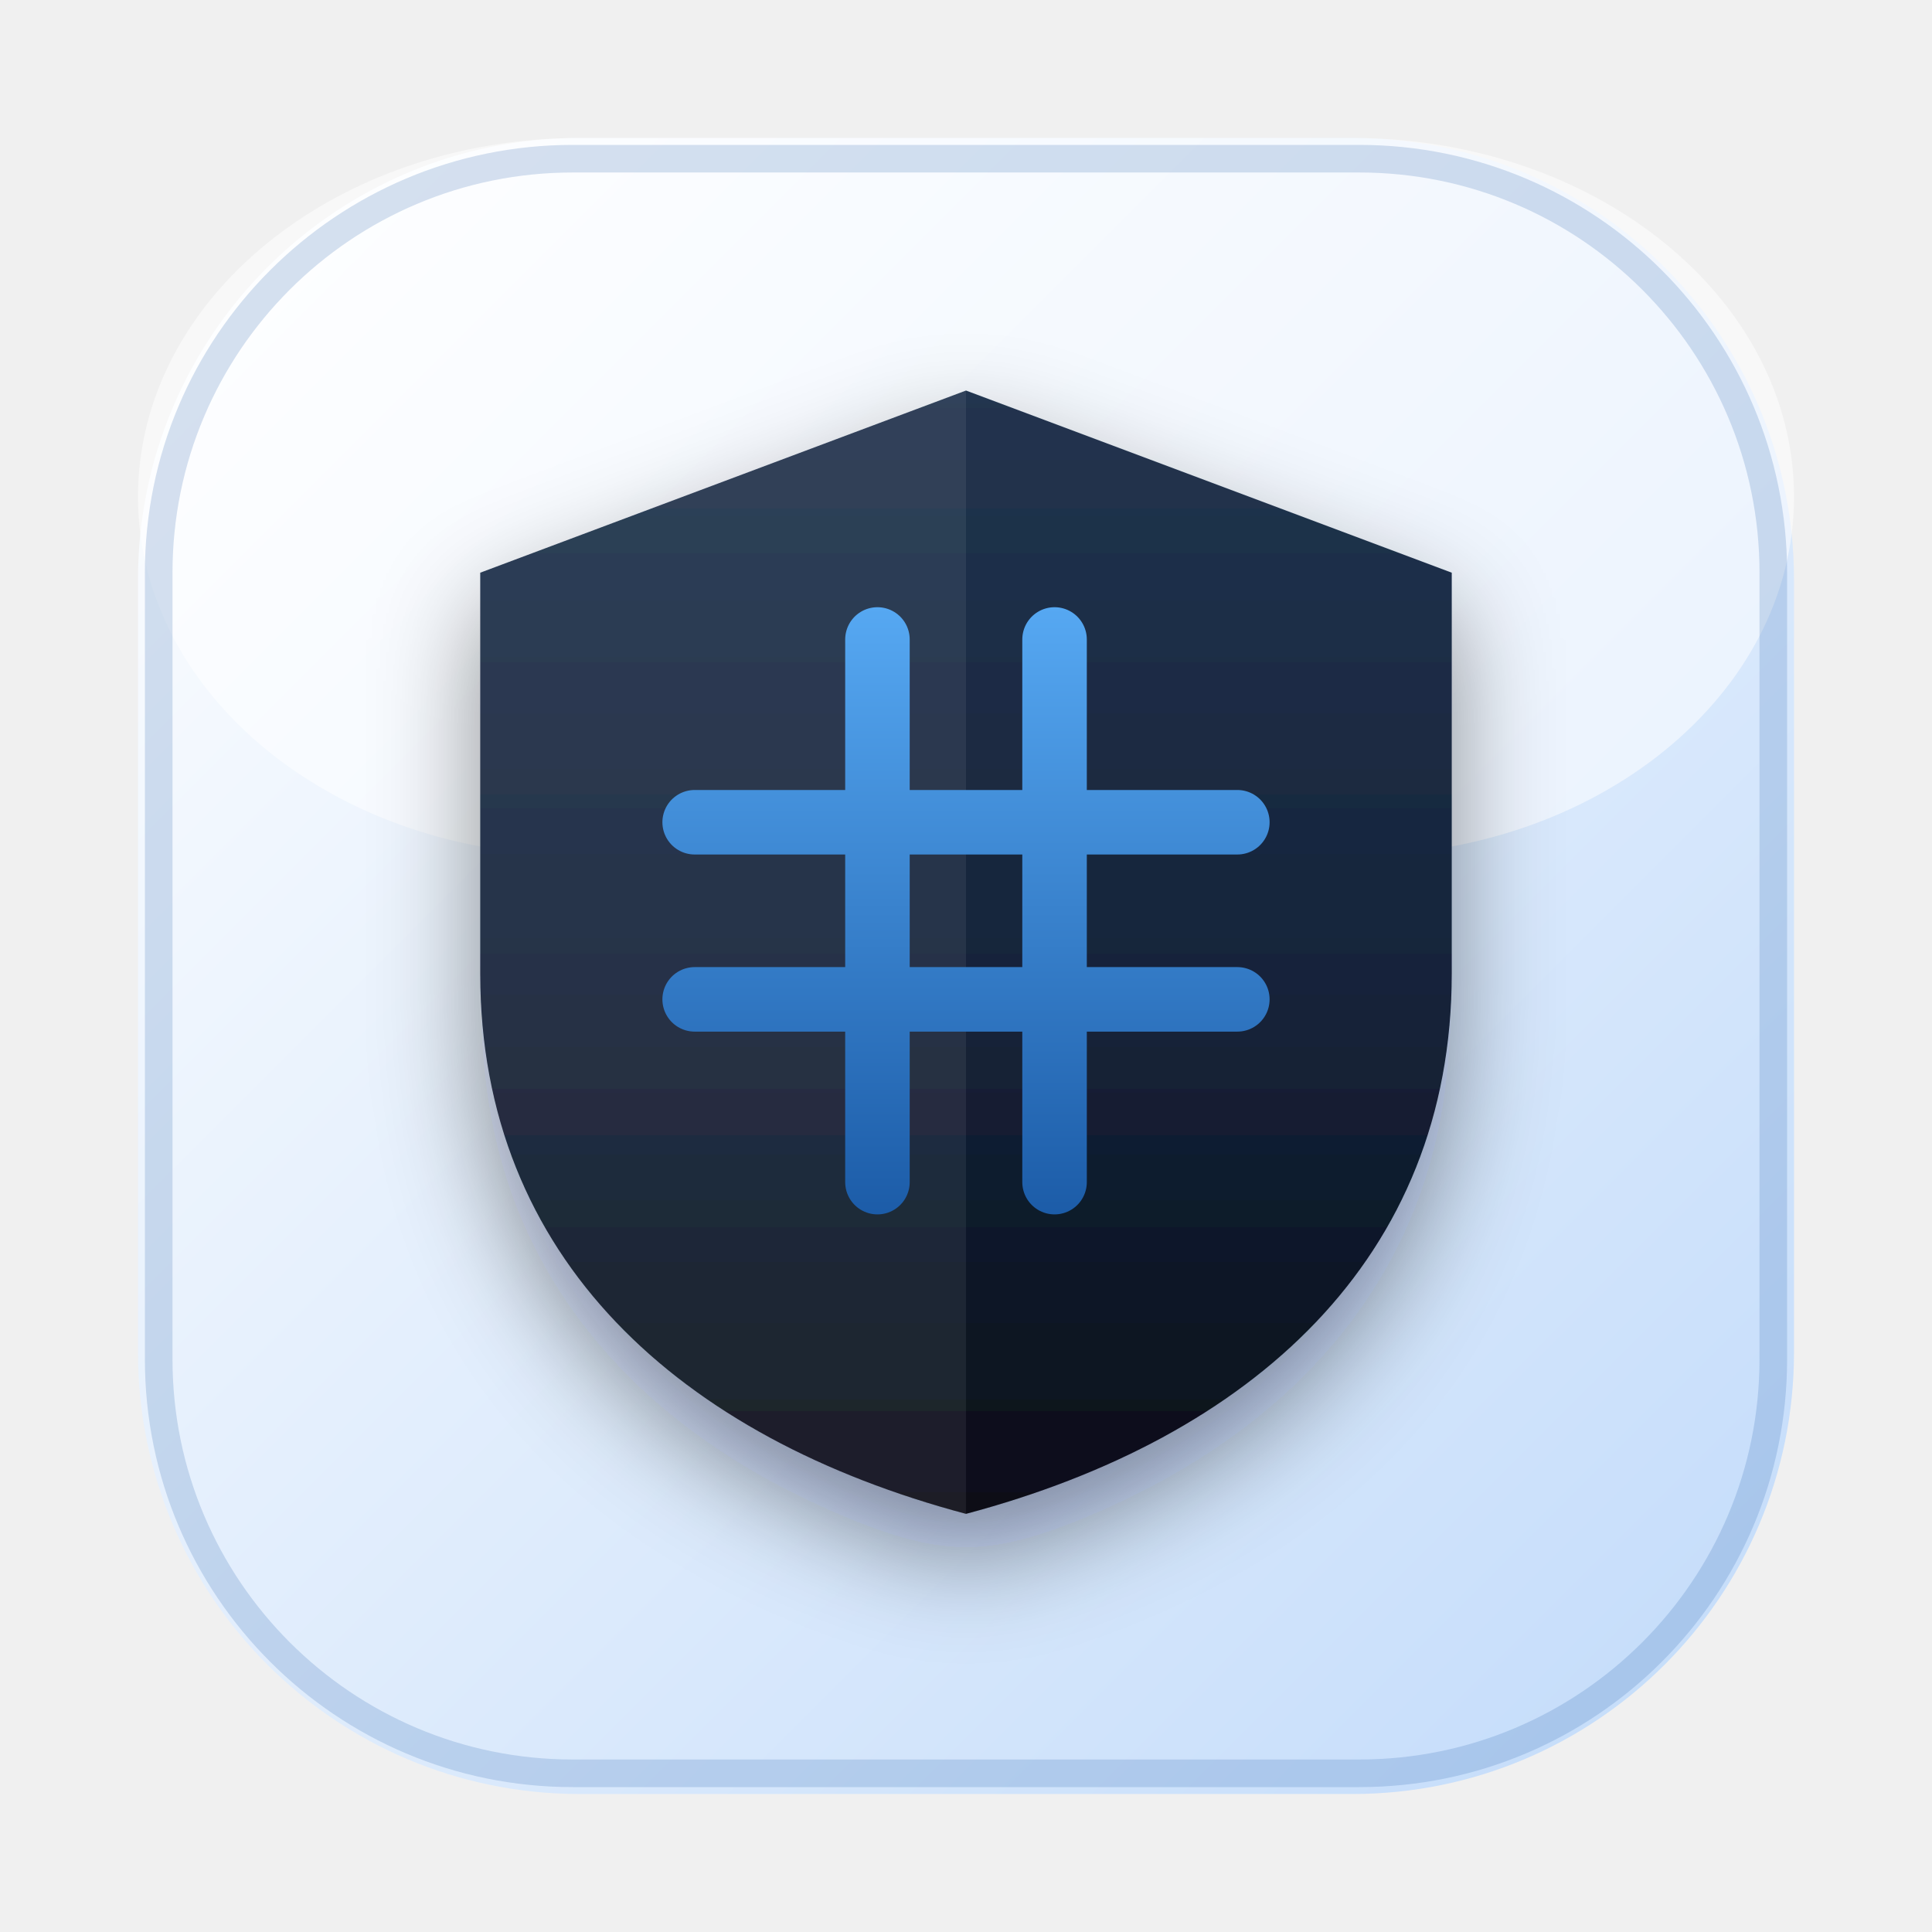
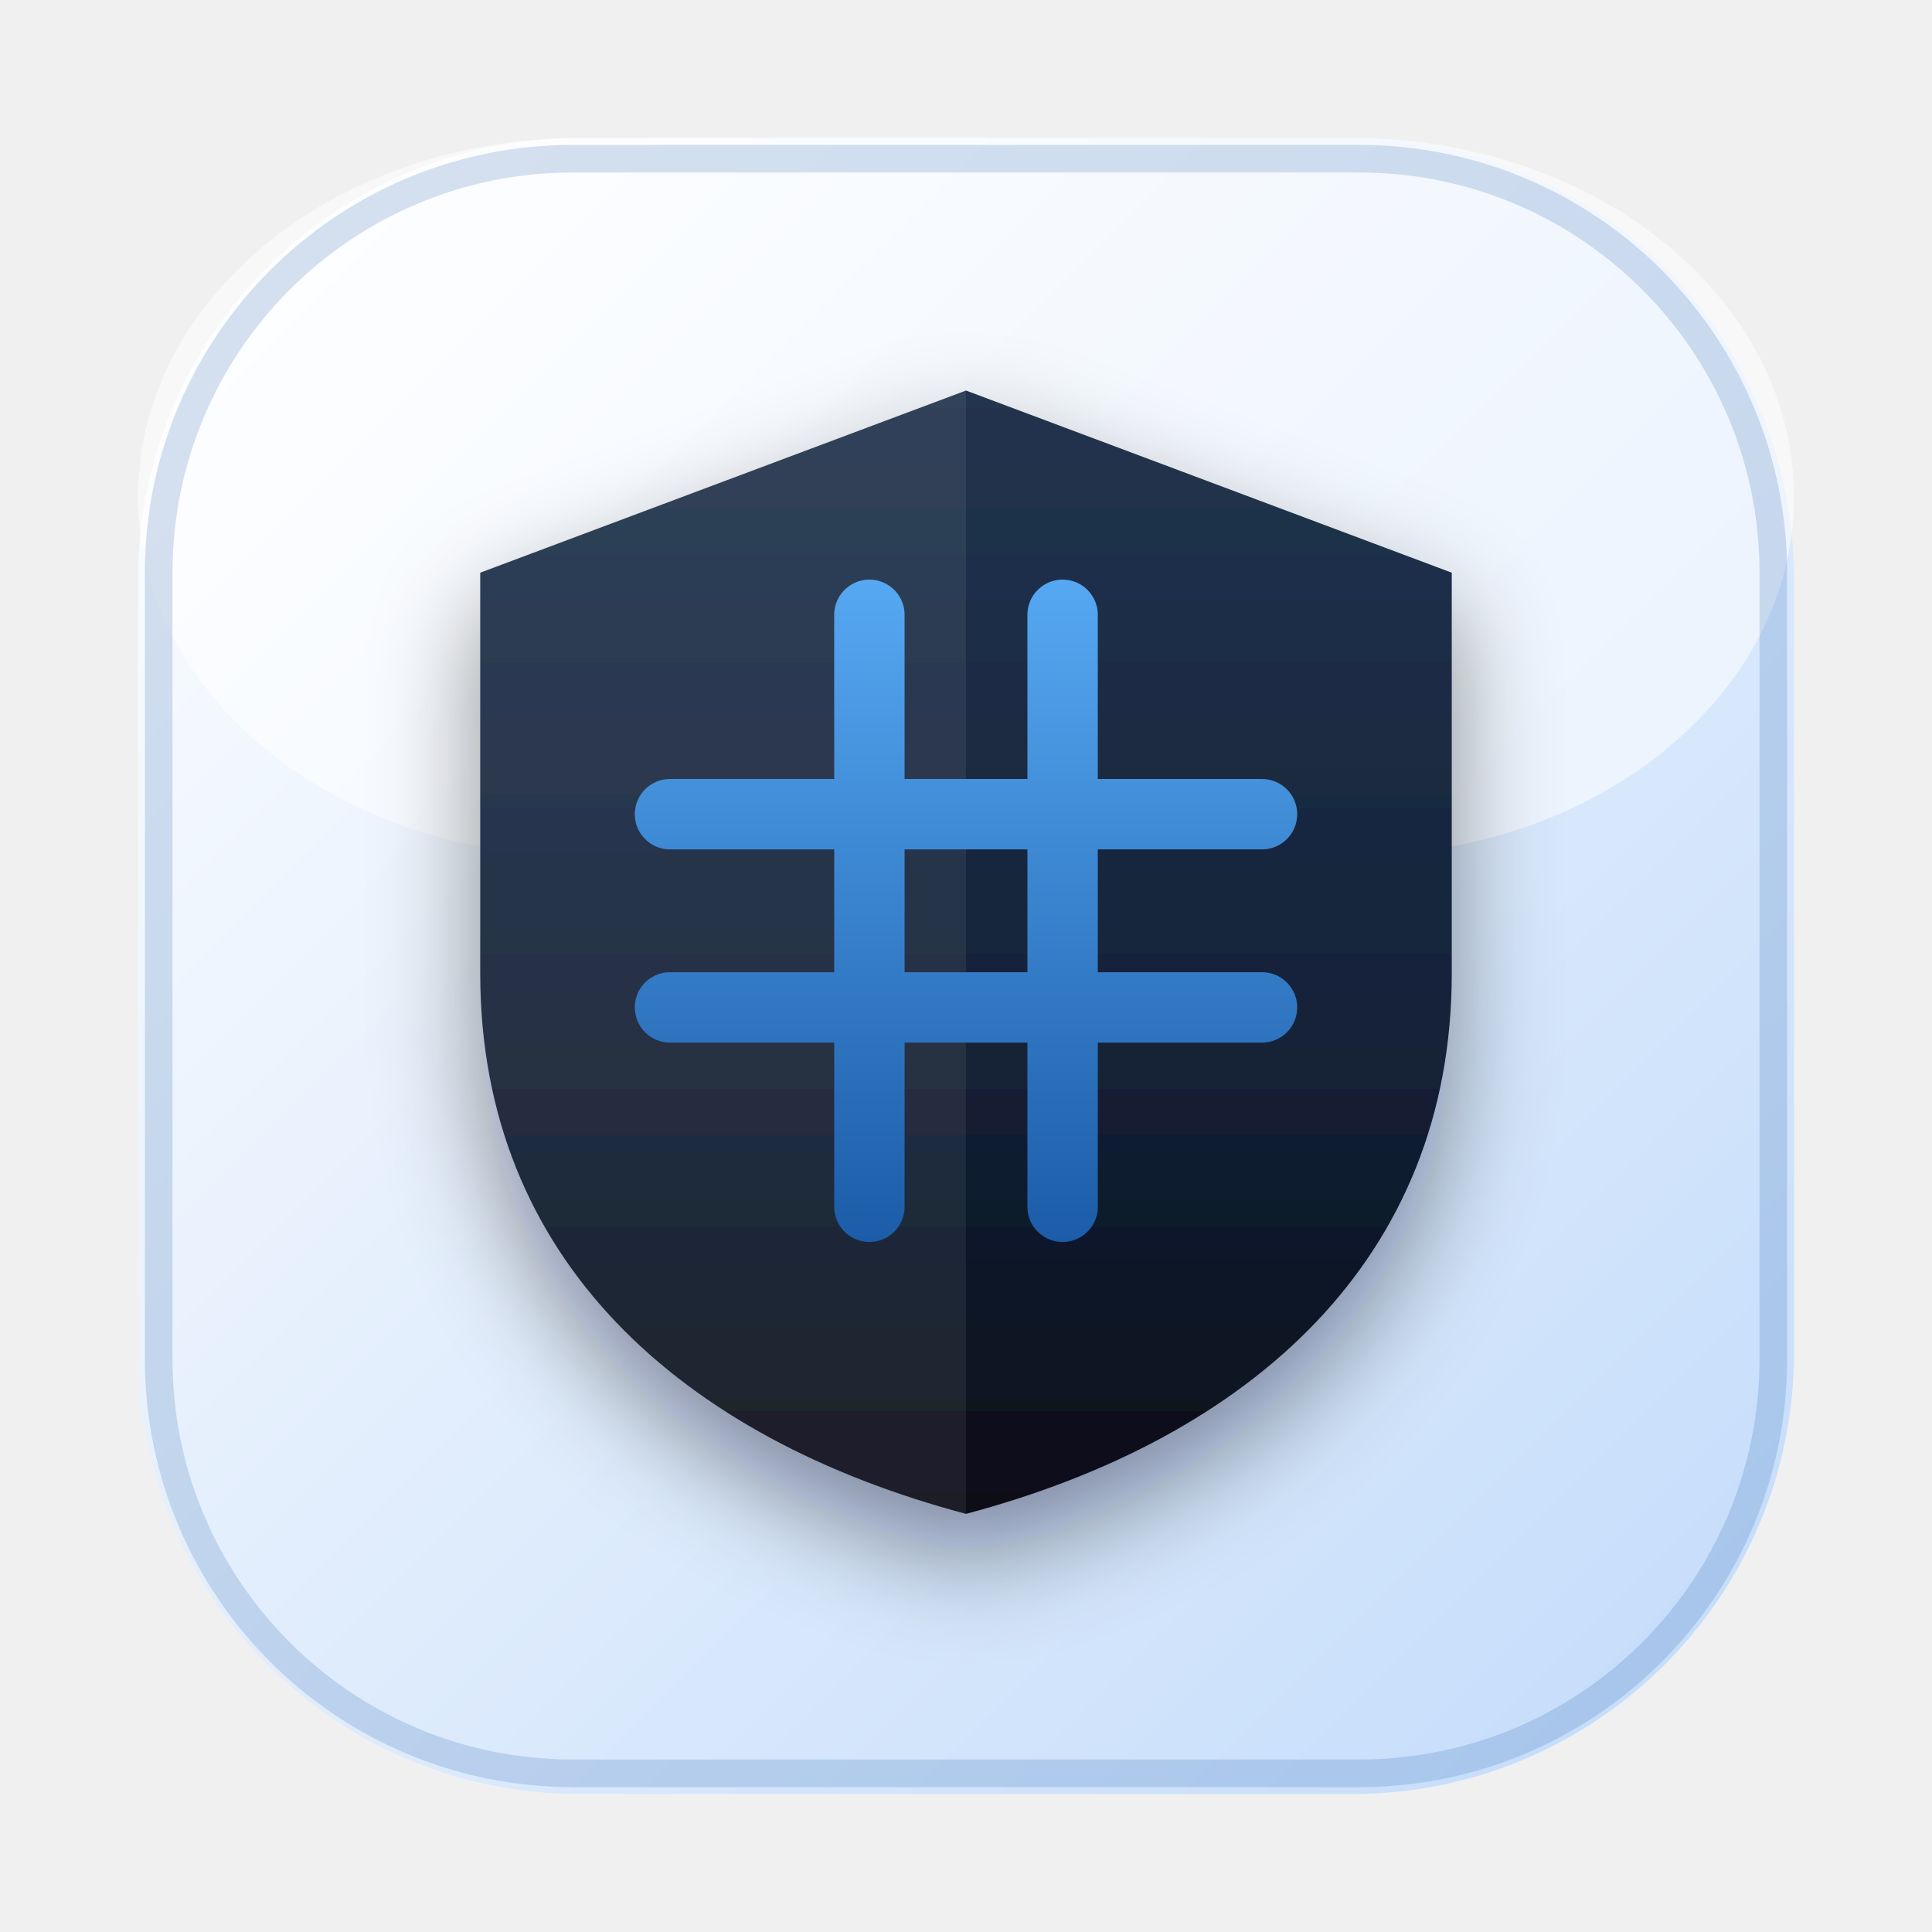
- <svg xmlns="http://www.w3.org/2000/svg" viewBox="-3 -3 70 70" role="img" aria-label="Vault grid size 05, stroke A">
+ <svg xmlns="http://www.w3.org/2000/svg" viewBox="-3 -3 70 70" role="img" aria-label="Vault grid size 06, stroke A">
  <defs>
    <linearGradient id="tile" x1="0" y1="0" x2="1" y2="1">
      <stop offset="0" stop-color="#ffffff" />
      <stop offset="1" stop-color="#c2dbfa" />
    </linearGradient>
    <linearGradient id="white" x1="0" y1="0" x2="0" y2="1">
      <stop offset="0" stop-color="#22344f" />
      <stop offset=".55" stop-color="#152339" />
      <stop offset="1" stop-color="#070d18" />
    </linearGradient>
    <linearGradient id="blue" x1="0" y1="0" x2="0" y2="1">
      <stop offset="0" stop-color="#56a8f2" />
      <stop offset="1" stop-color="#1c5ca8" />
    </linearGradient>
    <filter id="shadow" x="-45%" y="-45%" width="190%" height="190%">
      <feDropShadow dx="0" dy="1.5" stdDeviation="1.7" flood-color="#03101f" flood-opacity=".42" />
    </filter>
    <linearGradient id="symbol-blue" gradientUnits="userSpaceOnUse" x1="0" y1="0" x2="0" y2="32">
      <stop offset="0" stop-color="#56a8f2" />
      <stop offset="1" stop-color="#1c5ca8" />
    </linearGradient>
  </defs>
  <rect x="2" y="2" width="60" height="60" rx="16" fill="url(#tile)" />
  <rect x="2" y="2" width="60" height="26" rx="16" fill="#fff" opacity=".52" />
  <rect x="2.75" y="2.75" width="58.5" height="58.5" rx="15" fill="none" stroke="#1c5ca8" stroke-opacity=".18" />
  <g id="vault-shield" transform="translate(32 31.5) scale(1.1) translate(-32 -31.5)">
    <g filter="url(#shadow)">
      <path d="M32 13 16 19v13.2c0 9.4 6.6 15.3 16 17.8 9.4-2.5 16-8.4 16-17.8V19L32 13Z" fill="url(#white)" />
    </g>
    <path d="M32 13 16 19v13.2c0 9.4 6.6 15.3 16 17.8V13Z" fill="#fff" opacity=".07" />
  </g>
-   <g id="platform-symbol" transform="translate(21 19) scale(0.6875)" fill="none" stroke="url(#symbol-blue)" stroke-width="3.4" stroke-linecap="round">
+   <g id="platform-symbol" transform="translate(20 18) scale(0.75)" fill="none" stroke="url(#symbol-blue)" stroke-width="3.4" stroke-linecap="round">
    <path d="M11.333 1.7V30.3" />
    <path d="M20.667 1.7V30.3" />
    <path d="M1.7 11.333H30.3" />
    <path d="M1.7 20.667H30.3" />
  </g>
</svg>
